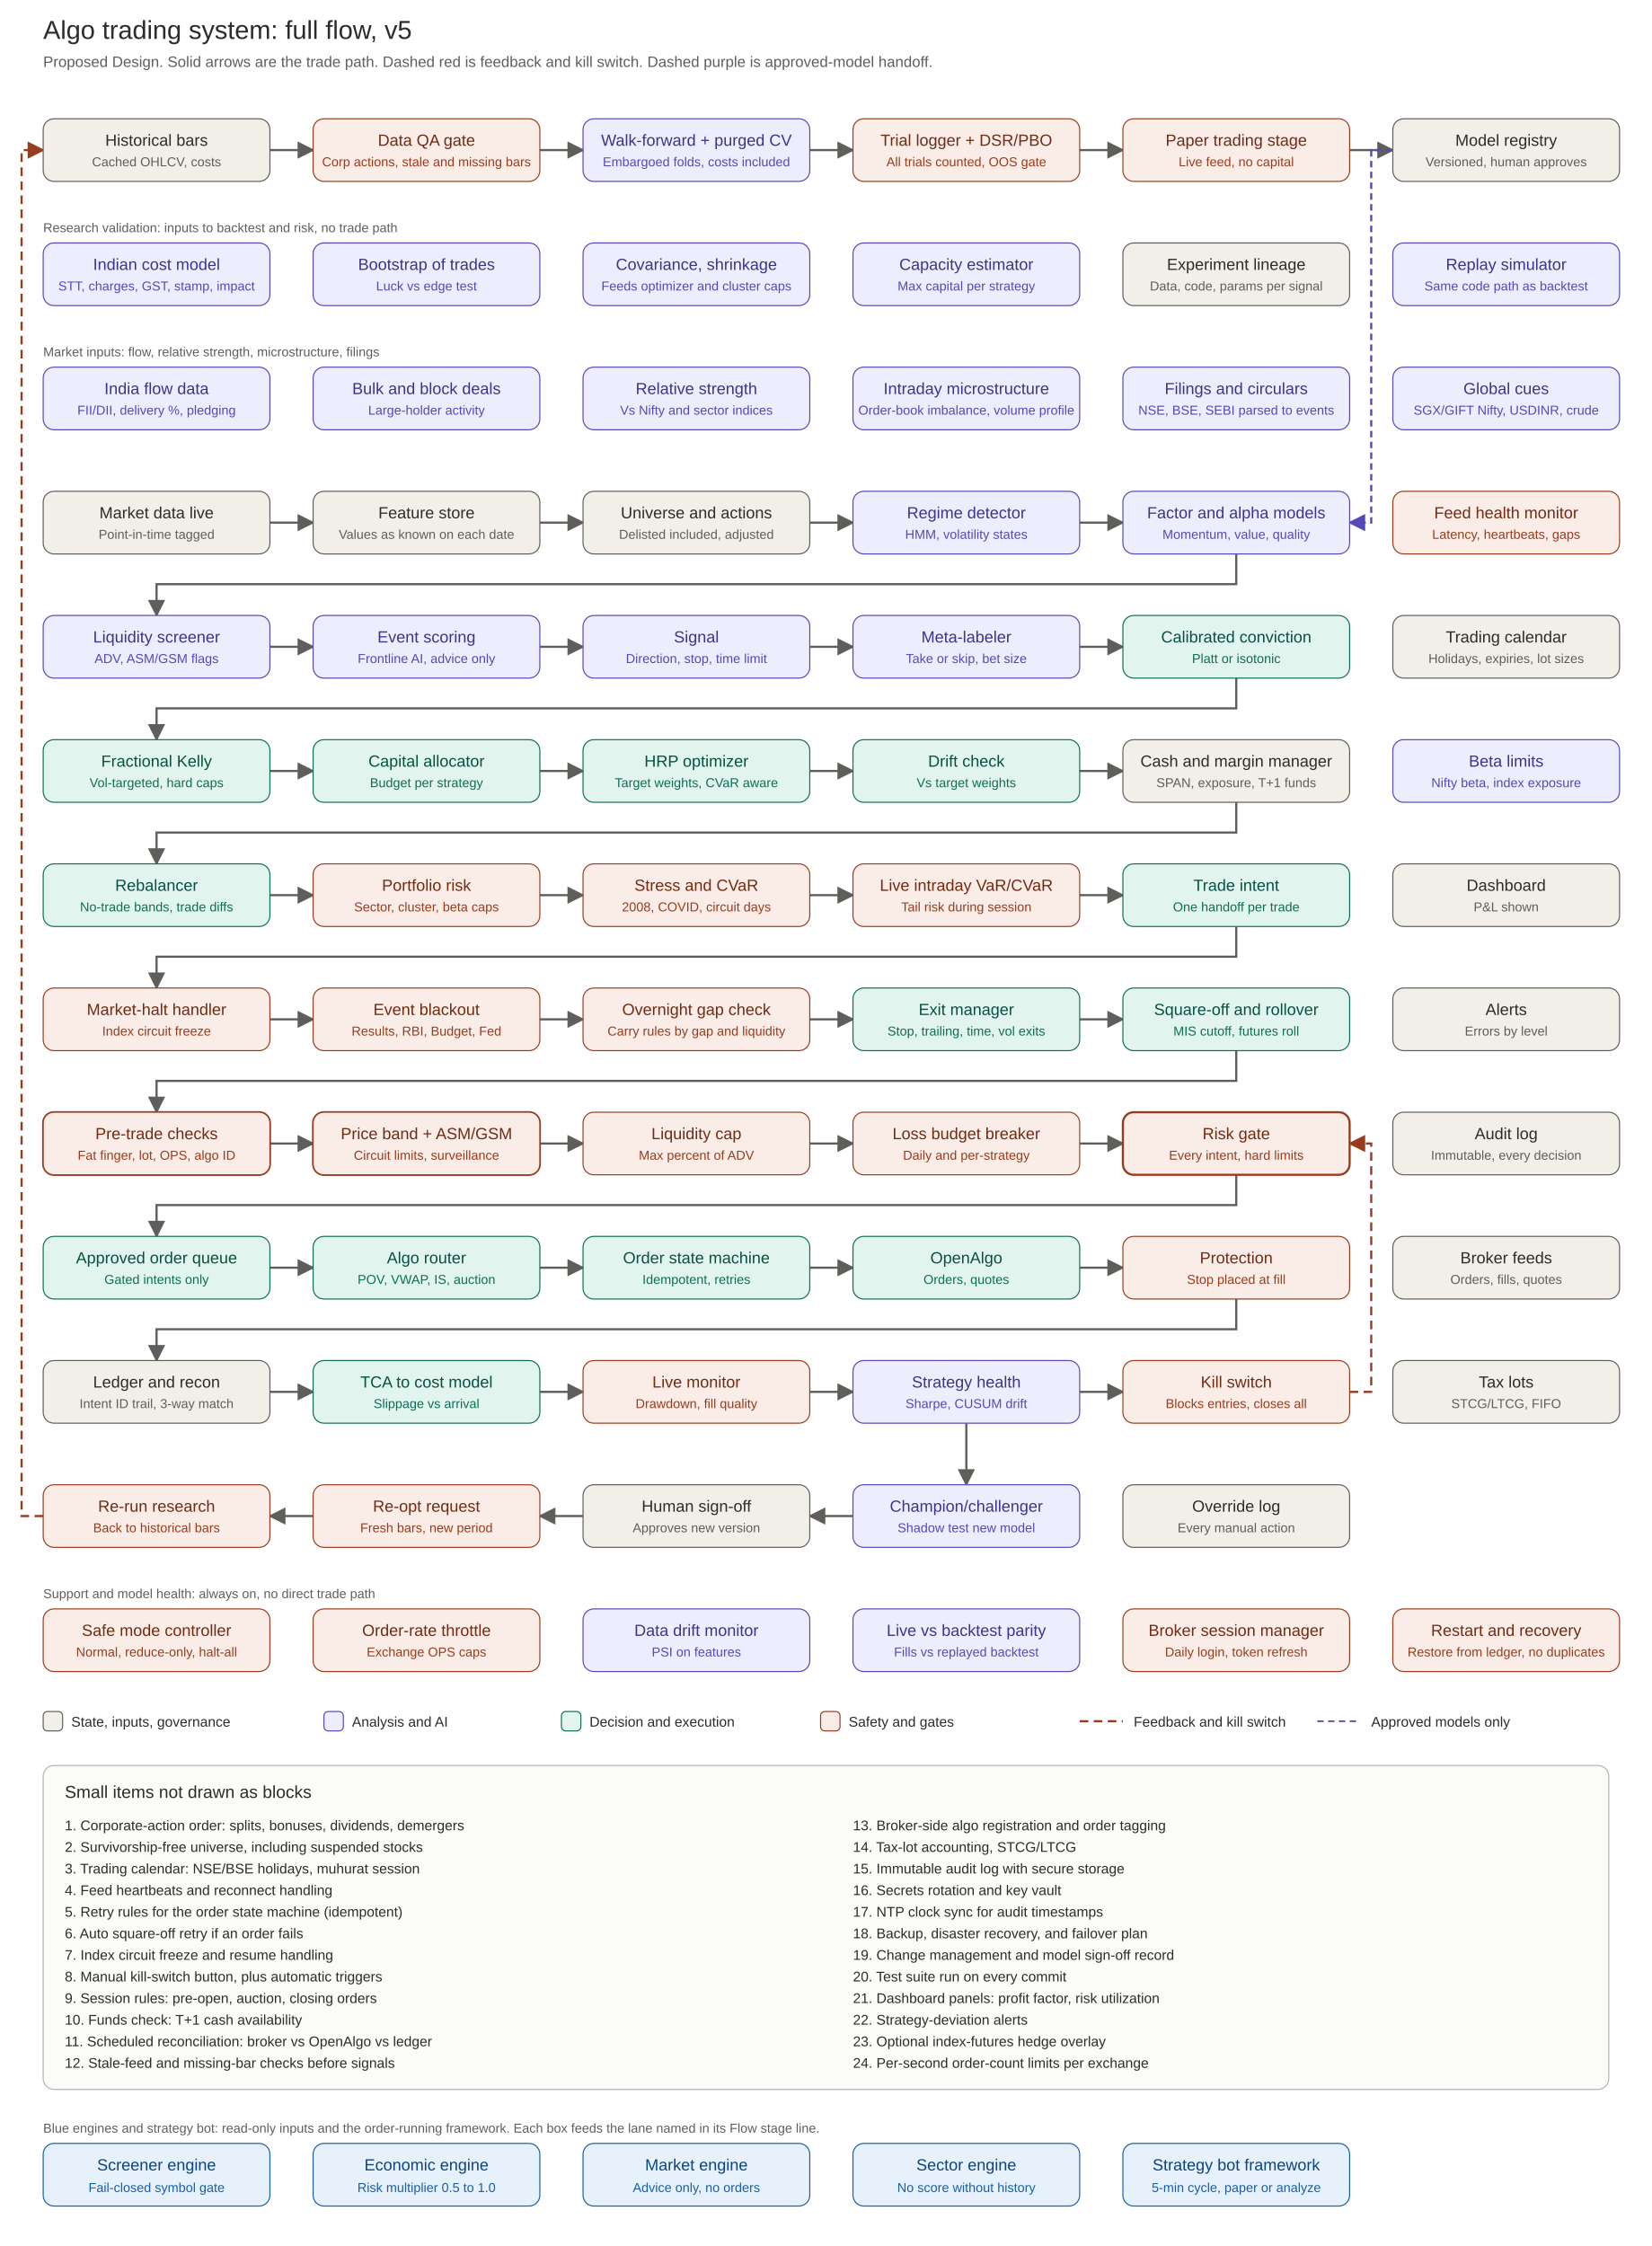
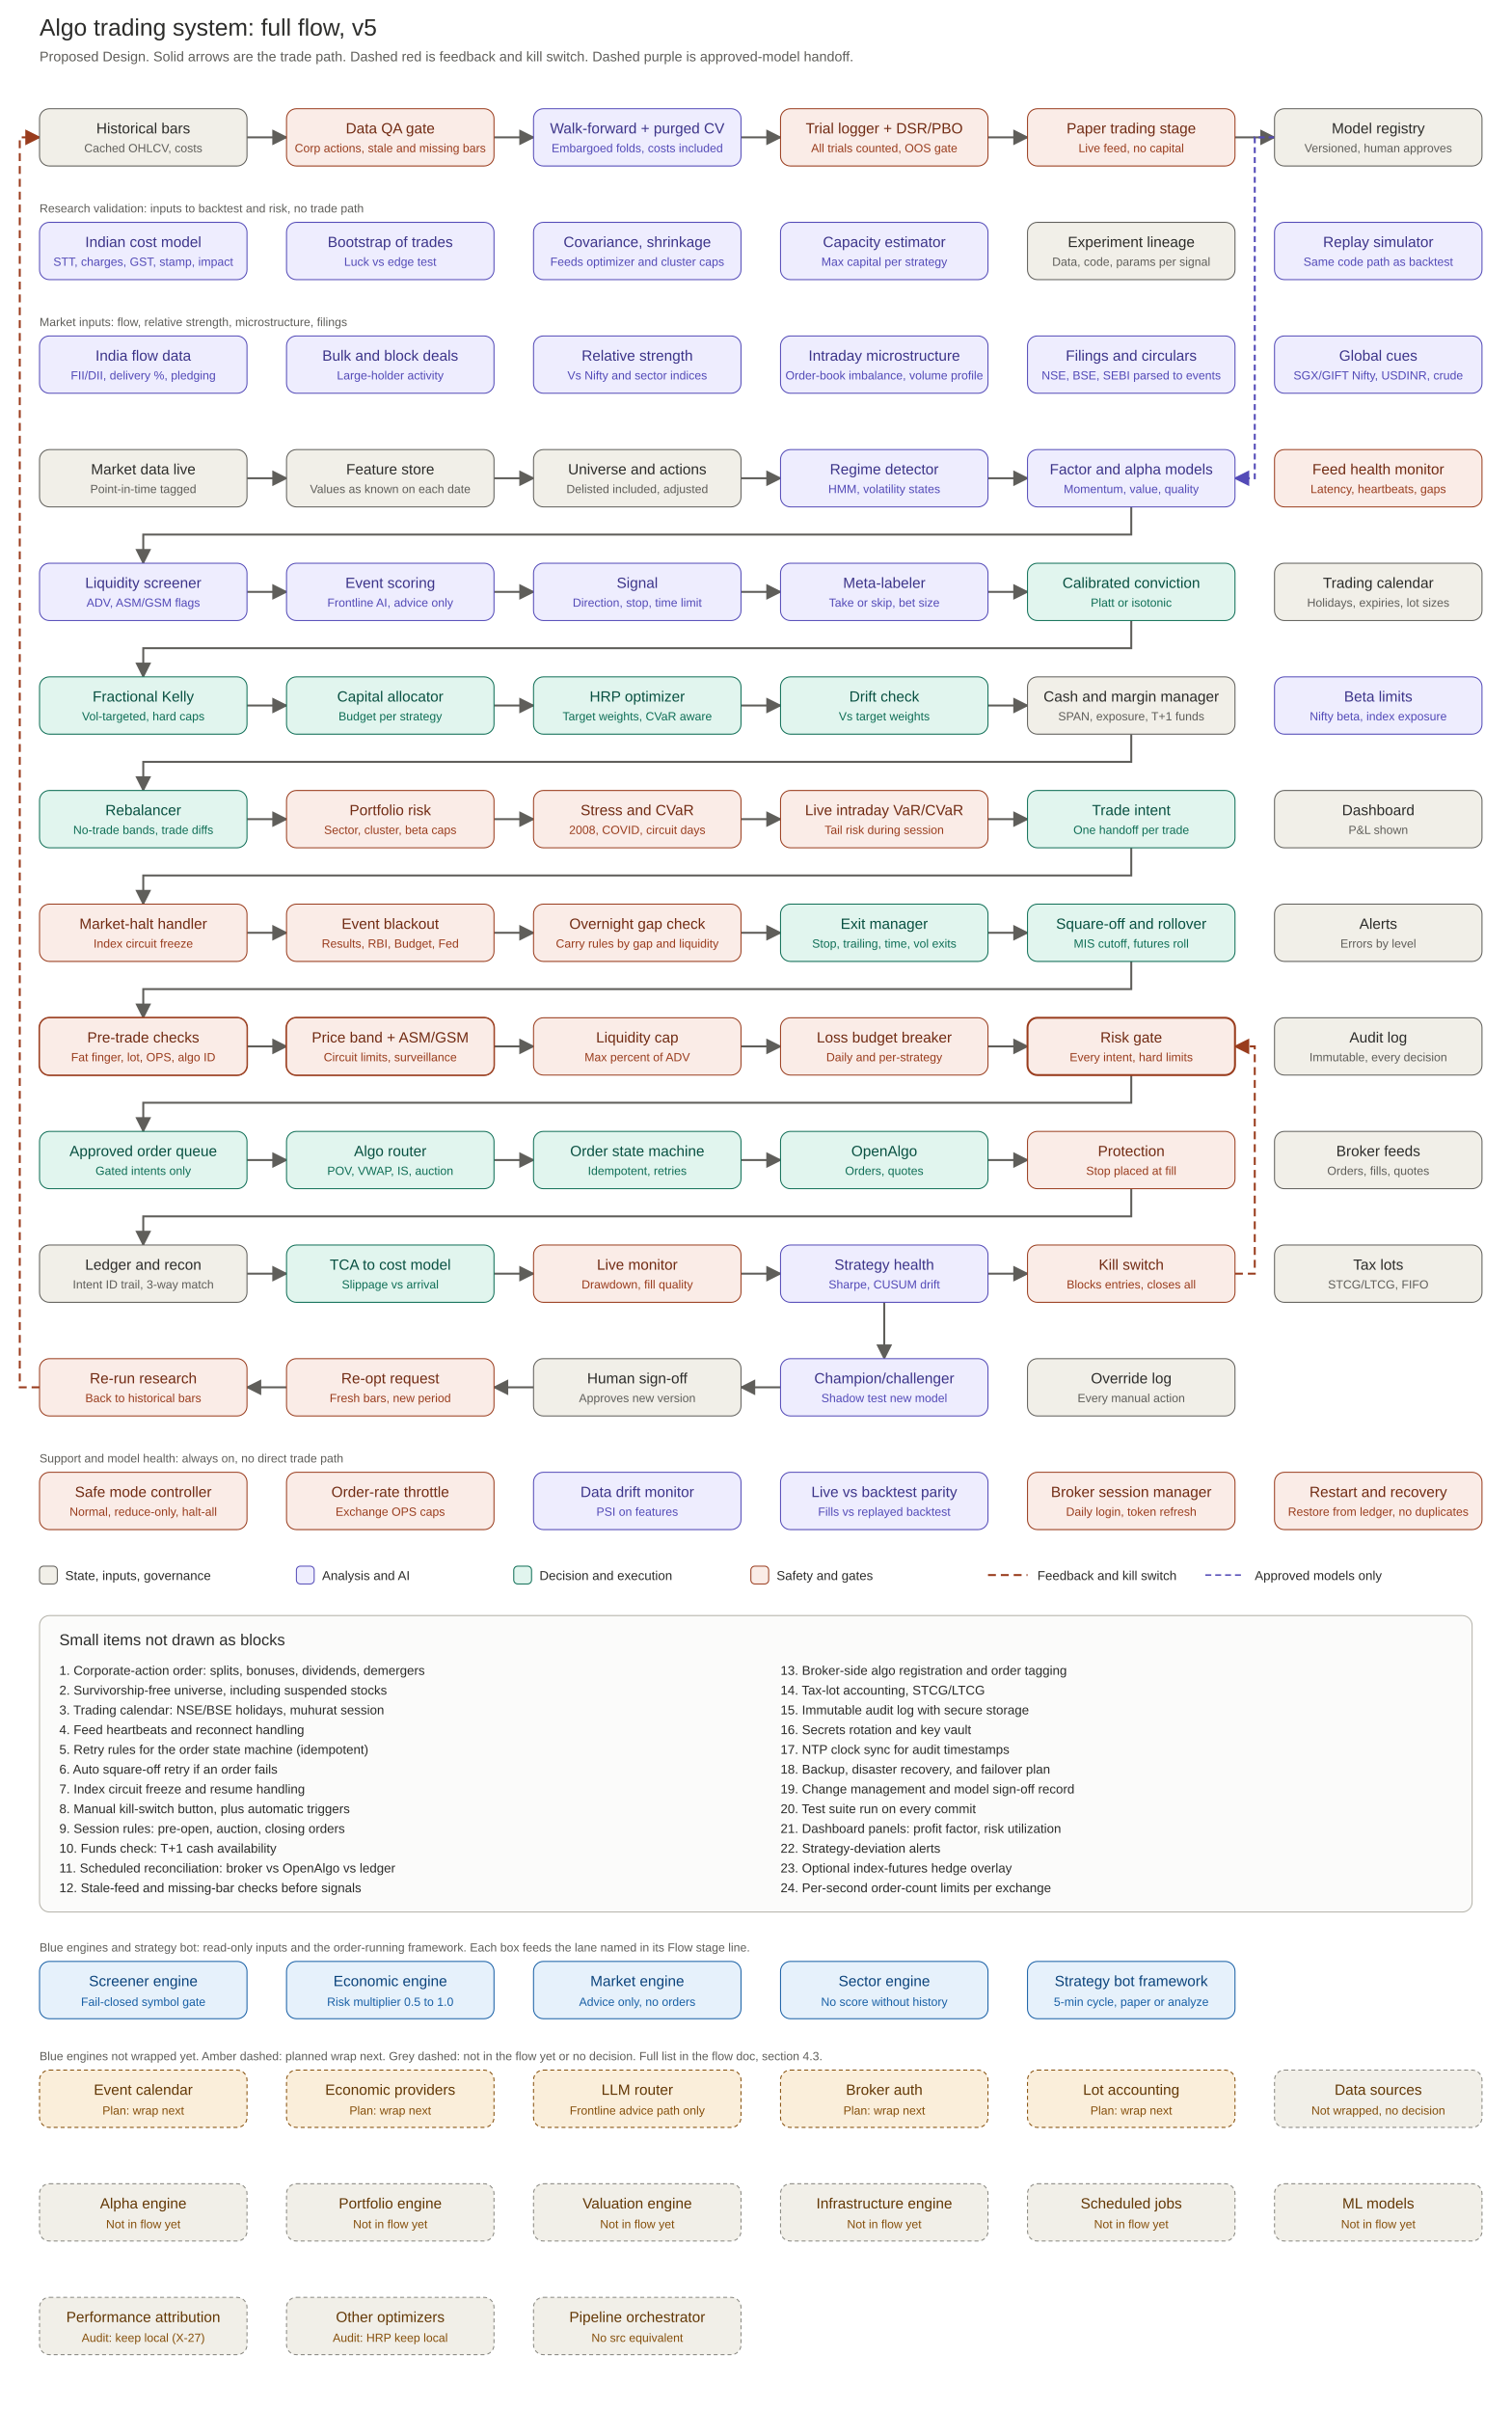
- <svg xmlns="http://www.w3.org/2000/svg" viewBox="0 0 1530 2080" font-family="Arial, Helvetica, sans-serif">
+ <svg xmlns="http://www.w3.org/2000/svg" viewBox="0 0 1530 2440" font-family="Arial, Helvetica, sans-serif">
  <defs>
    <marker id="arr" viewBox="0 0 10 10" refX="9" refY="5" markerWidth="8" markerHeight="8" orient="auto-start-reverse">
      <path d="M0,0 L10,5 L0,10 z" fill="#5f5e5a" />
    </marker>
    <marker id="arrRed" viewBox="0 0 10 10" refX="9" refY="5" markerWidth="8" markerHeight="8" orient="auto-start-reverse">
      <path d="M0,0 L10,5 L0,10 z" fill="#993c1d" />
    </marker>
    <marker id="arrPurple" viewBox="0 0 10 10" refX="9" refY="5" markerWidth="8" markerHeight="8" orient="auto-start-reverse">
      <path d="M0,0 L10,5 L0,10 z" fill="#534ab7" />
    </marker>
  </defs>
  <text x="40" y="36" font-size="24" fill="#2c2c2a">Algo trading system: full flow, v5</text>
  <text x="40" y="62" font-size="14" fill="#5f5e5a">Proposed Design. Solid arrows are the trade path. Dashed red is feedback and kill switch. Dashed purple is approved-model handoff.</text>
  <text x="40" y="215" font-size="12" fill="#5f5e5a">Research validation: inputs to backtest and risk, no trade path</text>
  <text x="40" y="330" font-size="12" fill="#5f5e5a">Market inputs: flow, relative strength, microstructure, filings</text>
  <text x="40" y="1480" font-size="12" fill="#5f5e5a">Support and model health: always on, no direct trade path</text>
  <path d="M250 139 H290" fill="none" stroke="#5f5e5a" stroke-width="2" marker-end="url(#arr)" />
  <path d="M500 139 H540" fill="none" stroke="#5f5e5a" stroke-width="2" marker-end="url(#arr)" />
  <path d="M750 139 H790" fill="none" stroke="#5f5e5a" stroke-width="2" marker-end="url(#arr)" />
  <path d="M1000 139 H1040" fill="none" stroke="#5f5e5a" stroke-width="2" marker-end="url(#arr)" />
  <path d="M250 484 H290" fill="none" stroke="#5f5e5a" stroke-width="2" marker-end="url(#arr)" />
  <path d="M500 484 H540" fill="none" stroke="#5f5e5a" stroke-width="2" marker-end="url(#arr)" />
  <path d="M750 484 H790" fill="none" stroke="#5f5e5a" stroke-width="2" marker-end="url(#arr)" />
  <path d="M1000 484 H1040" fill="none" stroke="#5f5e5a" stroke-width="2" marker-end="url(#arr)" />
  <path d="M250 599 H290" fill="none" stroke="#5f5e5a" stroke-width="2" marker-end="url(#arr)" />
  <path d="M500 599 H540" fill="none" stroke="#5f5e5a" stroke-width="2" marker-end="url(#arr)" />
  <path d="M750 599 H790" fill="none" stroke="#5f5e5a" stroke-width="2" marker-end="url(#arr)" />
  <path d="M1000 599 H1040" fill="none" stroke="#5f5e5a" stroke-width="2" marker-end="url(#arr)" />
  <path d="M250 714 H290" fill="none" stroke="#5f5e5a" stroke-width="2" marker-end="url(#arr)" />
  <path d="M500 714 H540" fill="none" stroke="#5f5e5a" stroke-width="2" marker-end="url(#arr)" />
  <path d="M750 714 H790" fill="none" stroke="#5f5e5a" stroke-width="2" marker-end="url(#arr)" />
  <path d="M1000 714 H1040" fill="none" stroke="#5f5e5a" stroke-width="2" marker-end="url(#arr)" />
  <path d="M250 829 H290" fill="none" stroke="#5f5e5a" stroke-width="2" marker-end="url(#arr)" />
  <path d="M500 829 H540" fill="none" stroke="#5f5e5a" stroke-width="2" marker-end="url(#arr)" />
  <path d="M750 829 H790" fill="none" stroke="#5f5e5a" stroke-width="2" marker-end="url(#arr)" />
  <path d="M1000 829 H1040" fill="none" stroke="#5f5e5a" stroke-width="2" marker-end="url(#arr)" />
  <path d="M250 944 H290" fill="none" stroke="#5f5e5a" stroke-width="2" marker-end="url(#arr)" />
  <path d="M500 944 H540" fill="none" stroke="#5f5e5a" stroke-width="2" marker-end="url(#arr)" />
  <path d="M750 944 H790" fill="none" stroke="#5f5e5a" stroke-width="2" marker-end="url(#arr)" />
  <path d="M1000 944 H1040" fill="none" stroke="#5f5e5a" stroke-width="2" marker-end="url(#arr)" />
  <path d="M250 1059 H290" fill="none" stroke="#5f5e5a" stroke-width="2" marker-end="url(#arr)" />
  <path d="M500 1059 H540" fill="none" stroke="#5f5e5a" stroke-width="2" marker-end="url(#arr)" />
  <path d="M750 1059 H790" fill="none" stroke="#5f5e5a" stroke-width="2" marker-end="url(#arr)" />
  <path d="M1000 1059 H1040" fill="none" stroke="#5f5e5a" stroke-width="2" marker-end="url(#arr)" />
  <path d="M250 1174 H290" fill="none" stroke="#5f5e5a" stroke-width="2" marker-end="url(#arr)" />
  <path d="M500 1174 H540" fill="none" stroke="#5f5e5a" stroke-width="2" marker-end="url(#arr)" />
  <path d="M750 1174 H790" fill="none" stroke="#5f5e5a" stroke-width="2" marker-end="url(#arr)" />
  <path d="M1000 1174 H1040" fill="none" stroke="#5f5e5a" stroke-width="2" marker-end="url(#arr)" />
  <path d="M250 1289 H290" fill="none" stroke="#5f5e5a" stroke-width="2" marker-end="url(#arr)" />
  <path d="M500 1289 H540" fill="none" stroke="#5f5e5a" stroke-width="2" marker-end="url(#arr)" />
  <path d="M750 1289 H790" fill="none" stroke="#5f5e5a" stroke-width="2" marker-end="url(#arr)" />
  <path d="M1000 1289 H1040" fill="none" stroke="#5f5e5a" stroke-width="2" marker-end="url(#arr)" />
  <path d="M290 1404 H250" fill="none" stroke="#5f5e5a" stroke-width="2" marker-end="url(#arr)" />
  <path d="M540 1404 H500" fill="none" stroke="#5f5e5a" stroke-width="2" marker-end="url(#arr)" />
  <path d="M790 1404 H750" fill="none" stroke="#5f5e5a" stroke-width="2" marker-end="url(#arr)" />
  <path d="M1145 513 V541 H145 V570" fill="none" stroke="#5f5e5a" stroke-width="2" marker-end="url(#arr)" />
  <path d="M1145 628 V656 H145 V685" fill="none" stroke="#5f5e5a" stroke-width="2" marker-end="url(#arr)" />
  <path d="M1145 743 V771 H145 V800" fill="none" stroke="#5f5e5a" stroke-width="2" marker-end="url(#arr)" />
  <path d="M1145 858 V886 H145 V915" fill="none" stroke="#5f5e5a" stroke-width="2" marker-end="url(#arr)" />
  <path d="M1145 973 V1001 H145 V1030" fill="none" stroke="#5f5e5a" stroke-width="2" marker-end="url(#arr)" />
  <path d="M1145 1088 V1116 H145 V1145" fill="none" stroke="#5f5e5a" stroke-width="2" marker-end="url(#arr)" />
  <path d="M1145 1203 V1231 H145 V1260" fill="none" stroke="#5f5e5a" stroke-width="2" marker-end="url(#arr)" />
  <path d="M1250 139 H1290" fill="none" stroke="#5f5e5a" stroke-width="2" marker-end="url(#arr)" />
  <path d="M1290 139 H1270 V484 H1250" fill="none" stroke="#534ab7" stroke-width="2" stroke-dasharray="6 4" marker-end="url(#arrPurple)" />
  <path d="M895 1318 V1375" fill="none" stroke="#5f5e5a" stroke-width="2" marker-end="url(#arr)" />
  <path d="M1250 1289 H1270 V1059 H1250" fill="none" stroke="#993c1d" stroke-width="2" stroke-dasharray="8 5" marker-end="url(#arrRed)" />
  <path d="M40 1404 H20 V139 H40" fill="none" stroke="#993c1d" stroke-width="2" stroke-dasharray="8 5" marker-end="url(#arrRed)" />
  <rect x="40" y="110" width="210" height="58" rx="10" fill="#f1efe8" stroke="#5f5e5a" stroke-width="1" />
  <text x="145" y="135" text-anchor="middle" font-size="15" fill="#2c2c2a">Historical bars</text>
  <text x="145" y="154" text-anchor="middle" font-size="12" fill="#5f5e5a">Cached OHLCV, costs</text>
  <rect x="290" y="110" width="210" height="58" rx="10" fill="#faece7" stroke="#993c1d" stroke-width="1" />
  <text x="395" y="135" text-anchor="middle" font-size="15" fill="#712b13">Data QA gate</text>
  <text x="395" y="154" text-anchor="middle" font-size="12" fill="#993c1d">Corp actions, stale and missing bars</text>
  <rect x="540" y="110" width="210" height="58" rx="10" fill="#eeedfe" stroke="#534ab7" stroke-width="1" />
  <text x="645" y="135" text-anchor="middle" font-size="15" fill="#3c3489">Walk-forward + purged CV</text>
  <text x="645" y="154" text-anchor="middle" font-size="12" fill="#534ab7">Embargoed folds, costs included</text>
  <rect x="790" y="110" width="210" height="58" rx="10" fill="#faece7" stroke="#993c1d" stroke-width="1" />
  <text x="895" y="135" text-anchor="middle" font-size="15" fill="#712b13">Trial logger + DSR/PBO</text>
  <text x="895" y="154" text-anchor="middle" font-size="12" fill="#993c1d">All trials counted, OOS gate</text>
  <rect x="1040" y="110" width="210" height="58" rx="10" fill="#faece7" stroke="#993c1d" stroke-width="1" />
  <text x="1145" y="135" text-anchor="middle" font-size="15" fill="#712b13">Paper trading stage</text>
  <text x="1145" y="154" text-anchor="middle" font-size="12" fill="#993c1d">Live feed, no capital</text>
  <rect x="40" y="225" width="210" height="58" rx="10" fill="#eeedfe" stroke="#534ab7" stroke-width="1" />
  <text x="145" y="250" text-anchor="middle" font-size="15" fill="#3c3489">Indian cost model</text>
  <text x="145" y="269" text-anchor="middle" font-size="12" fill="#534ab7">STT, charges, GST, stamp, impact</text>
  <rect x="290" y="225" width="210" height="58" rx="10" fill="#eeedfe" stroke="#534ab7" stroke-width="1" />
  <text x="395" y="250" text-anchor="middle" font-size="15" fill="#3c3489">Bootstrap of trades</text>
  <text x="395" y="269" text-anchor="middle" font-size="12" fill="#534ab7">Luck vs edge test</text>
  <rect x="540" y="225" width="210" height="58" rx="10" fill="#eeedfe" stroke="#534ab7" stroke-width="1" />
  <text x="645" y="250" text-anchor="middle" font-size="15" fill="#3c3489">Covariance, shrinkage</text>
  <text x="645" y="269" text-anchor="middle" font-size="12" fill="#534ab7">Feeds optimizer and cluster caps</text>
  <rect x="790" y="225" width="210" height="58" rx="10" fill="#eeedfe" stroke="#534ab7" stroke-width="1" />
  <text x="895" y="250" text-anchor="middle" font-size="15" fill="#3c3489">Capacity estimator</text>
  <text x="895" y="269" text-anchor="middle" font-size="12" fill="#534ab7">Max capital per strategy</text>
  <rect x="1040" y="225" width="210" height="58" rx="10" fill="#f1efe8" stroke="#5f5e5a" stroke-width="1" />
  <text x="1145" y="250" text-anchor="middle" font-size="15" fill="#2c2c2a">Experiment lineage</text>
  <text x="1145" y="269" text-anchor="middle" font-size="12" fill="#5f5e5a">Data, code, params per signal</text>
  <rect x="40" y="340" width="210" height="58" rx="10" fill="#eeedfe" stroke="#534ab7" stroke-width="1" />
  <text x="145" y="365" text-anchor="middle" font-size="15" fill="#3c3489">India flow data</text>
  <text x="145" y="384" text-anchor="middle" font-size="12" fill="#534ab7">FII/DII, delivery %, pledging</text>
  <rect x="290" y="340" width="210" height="58" rx="10" fill="#eeedfe" stroke="#534ab7" stroke-width="1" />
  <text x="395" y="365" text-anchor="middle" font-size="15" fill="#3c3489">Bulk and block deals</text>
  <text x="395" y="384" text-anchor="middle" font-size="12" fill="#534ab7">Large-holder activity</text>
  <rect x="540" y="340" width="210" height="58" rx="10" fill="#eeedfe" stroke="#534ab7" stroke-width="1" />
  <text x="645" y="365" text-anchor="middle" font-size="15" fill="#3c3489">Relative strength</text>
  <text x="645" y="384" text-anchor="middle" font-size="12" fill="#534ab7">Vs Nifty and sector indices</text>
  <rect x="790" y="340" width="210" height="58" rx="10" fill="#eeedfe" stroke="#534ab7" stroke-width="1" />
  <text x="895" y="365" text-anchor="middle" font-size="15" fill="#3c3489">Intraday microstructure</text>
  <text x="895" y="384" text-anchor="middle" font-size="12" fill="#534ab7">Order-book imbalance, volume profile</text>
  <rect x="1040" y="340" width="210" height="58" rx="10" fill="#eeedfe" stroke="#534ab7" stroke-width="1" />
  <text x="1145" y="365" text-anchor="middle" font-size="15" fill="#3c3489">Filings and circulars</text>
  <text x="1145" y="384" text-anchor="middle" font-size="12" fill="#534ab7">NSE, BSE, SEBI parsed to events</text>
  <rect x="40" y="455" width="210" height="58" rx="10" fill="#f1efe8" stroke="#5f5e5a" stroke-width="1" />
  <text x="145" y="480" text-anchor="middle" font-size="15" fill="#2c2c2a">Market data live</text>
  <text x="145" y="499" text-anchor="middle" font-size="12" fill="#5f5e5a">Point-in-time tagged</text>
  <rect x="290" y="455" width="210" height="58" rx="10" fill="#f1efe8" stroke="#5f5e5a" stroke-width="1" />
  <text x="395" y="480" text-anchor="middle" font-size="15" fill="#2c2c2a">Feature store</text>
  <text x="395" y="499" text-anchor="middle" font-size="12" fill="#5f5e5a">Values as known on each date</text>
  <rect x="540" y="455" width="210" height="58" rx="10" fill="#f1efe8" stroke="#5f5e5a" stroke-width="1" />
  <text x="645" y="480" text-anchor="middle" font-size="15" fill="#2c2c2a">Universe and actions</text>
  <text x="645" y="499" text-anchor="middle" font-size="12" fill="#5f5e5a">Delisted included, adjusted</text>
  <rect x="790" y="455" width="210" height="58" rx="10" fill="#eeedfe" stroke="#534ab7" stroke-width="1" />
  <text x="895" y="480" text-anchor="middle" font-size="15" fill="#3c3489">Regime detector</text>
  <text x="895" y="499" text-anchor="middle" font-size="12" fill="#534ab7">HMM, volatility states</text>
  <rect x="1040" y="455" width="210" height="58" rx="10" fill="#eeedfe" stroke="#534ab7" stroke-width="1" />
  <text x="1145" y="480" text-anchor="middle" font-size="15" fill="#3c3489">Factor and alpha models</text>
  <text x="1145" y="499" text-anchor="middle" font-size="12" fill="#534ab7">Momentum, value, quality</text>
  <rect x="40" y="570" width="210" height="58" rx="10" fill="#eeedfe" stroke="#534ab7" stroke-width="1" />
  <text x="145" y="595" text-anchor="middle" font-size="15" fill="#3c3489">Liquidity screener</text>
  <text x="145" y="614" text-anchor="middle" font-size="12" fill="#534ab7">ADV, ASM/GSM flags</text>
  <rect x="290" y="570" width="210" height="58" rx="10" fill="#eeedfe" stroke="#534ab7" stroke-width="1" />
  <text x="395" y="595" text-anchor="middle" font-size="15" fill="#3c3489">Event scoring</text>
  <text x="395" y="614" text-anchor="middle" font-size="12" fill="#534ab7">Frontline AI, advice only</text>
  <rect x="540" y="570" width="210" height="58" rx="10" fill="#eeedfe" stroke="#534ab7" stroke-width="1" />
  <text x="645" y="595" text-anchor="middle" font-size="15" fill="#3c3489">Signal</text>
  <text x="645" y="614" text-anchor="middle" font-size="12" fill="#534ab7">Direction, stop, time limit</text>
  <rect x="790" y="570" width="210" height="58" rx="10" fill="#eeedfe" stroke="#534ab7" stroke-width="1" />
  <text x="895" y="595" text-anchor="middle" font-size="15" fill="#3c3489">Meta-labeler</text>
  <text x="895" y="614" text-anchor="middle" font-size="12" fill="#534ab7">Take or skip, bet size</text>
  <rect x="1040" y="570" width="210" height="58" rx="10" fill="#e1f5ee" stroke="#0f6e56" stroke-width="1" />
  <text x="1145" y="595" text-anchor="middle" font-size="15" fill="#085041">Calibrated conviction</text>
  <text x="1145" y="614" text-anchor="middle" font-size="12" fill="#0f6e56">Platt or isotonic</text>
  <rect x="40" y="685" width="210" height="58" rx="10" fill="#e1f5ee" stroke="#0f6e56" stroke-width="1" />
  <text x="145" y="710" text-anchor="middle" font-size="15" fill="#085041">Fractional Kelly</text>
  <text x="145" y="729" text-anchor="middle" font-size="12" fill="#0f6e56">Vol-targeted, hard caps</text>
  <rect x="290" y="685" width="210" height="58" rx="10" fill="#e1f5ee" stroke="#0f6e56" stroke-width="1" />
  <text x="395" y="710" text-anchor="middle" font-size="15" fill="#085041">Capital allocator</text>
  <text x="395" y="729" text-anchor="middle" font-size="12" fill="#0f6e56">Budget per strategy</text>
  <rect x="540" y="685" width="210" height="58" rx="10" fill="#e1f5ee" stroke="#0f6e56" stroke-width="1" />
  <text x="645" y="710" text-anchor="middle" font-size="15" fill="#085041">HRP optimizer</text>
  <text x="645" y="729" text-anchor="middle" font-size="12" fill="#0f6e56">Target weights, CVaR aware</text>
  <rect x="790" y="685" width="210" height="58" rx="10" fill="#e1f5ee" stroke="#0f6e56" stroke-width="1" />
  <text x="895" y="710" text-anchor="middle" font-size="15" fill="#085041">Drift check</text>
  <text x="895" y="729" text-anchor="middle" font-size="12" fill="#0f6e56">Vs target weights</text>
  <rect x="1040" y="685" width="210" height="58" rx="10" fill="#f1efe8" stroke="#5f5e5a" stroke-width="1" />
  <text x="1145" y="710" text-anchor="middle" font-size="15" fill="#2c2c2a">Cash and margin manager</text>
  <text x="1145" y="729" text-anchor="middle" font-size="12" fill="#5f5e5a">SPAN, exposure, T+1 funds</text>
  <rect x="40" y="800" width="210" height="58" rx="10" fill="#e1f5ee" stroke="#0f6e56" stroke-width="1" />
  <text x="145" y="825" text-anchor="middle" font-size="15" fill="#085041">Rebalancer</text>
  <text x="145" y="844" text-anchor="middle" font-size="12" fill="#0f6e56">No-trade bands, trade diffs</text>
  <rect x="290" y="800" width="210" height="58" rx="10" fill="#faece7" stroke="#993c1d" stroke-width="1" />
  <text x="395" y="825" text-anchor="middle" font-size="15" fill="#712b13">Portfolio risk</text>
  <text x="395" y="844" text-anchor="middle" font-size="12" fill="#993c1d">Sector, cluster, beta caps</text>
  <rect x="540" y="800" width="210" height="58" rx="10" fill="#faece7" stroke="#993c1d" stroke-width="1" />
  <text x="645" y="825" text-anchor="middle" font-size="15" fill="#712b13">Stress and CVaR</text>
  <text x="645" y="844" text-anchor="middle" font-size="12" fill="#993c1d">2008, COVID, circuit days</text>
  <rect x="790" y="800" width="210" height="58" rx="10" fill="#faece7" stroke="#993c1d" stroke-width="1" />
  <text x="895" y="825" text-anchor="middle" font-size="15" fill="#712b13">Live intraday VaR/CVaR</text>
  <text x="895" y="844" text-anchor="middle" font-size="12" fill="#993c1d">Tail risk during session</text>
  <rect x="1040" y="800" width="210" height="58" rx="10" fill="#e1f5ee" stroke="#0f6e56" stroke-width="1" />
  <text x="1145" y="825" text-anchor="middle" font-size="15" fill="#085041">Trade intent</text>
  <text x="1145" y="844" text-anchor="middle" font-size="12" fill="#0f6e56">One handoff per trade</text>
  <rect x="40" y="915" width="210" height="58" rx="10" fill="#faece7" stroke="#993c1d" stroke-width="1" />
  <text x="145" y="940" text-anchor="middle" font-size="15" fill="#712b13">Market-halt handler</text>
  <text x="145" y="959" text-anchor="middle" font-size="12" fill="#993c1d">Index circuit freeze</text>
  <rect x="290" y="915" width="210" height="58" rx="10" fill="#faece7" stroke="#993c1d" stroke-width="1" />
  <text x="395" y="940" text-anchor="middle" font-size="15" fill="#712b13">Event blackout</text>
  <text x="395" y="959" text-anchor="middle" font-size="12" fill="#993c1d">Results, RBI, Budget, Fed</text>
  <rect x="540" y="915" width="210" height="58" rx="10" fill="#faece7" stroke="#993c1d" stroke-width="1" />
  <text x="645" y="940" text-anchor="middle" font-size="15" fill="#712b13">Overnight gap check</text>
  <text x="645" y="959" text-anchor="middle" font-size="12" fill="#993c1d">Carry rules by gap and liquidity</text>
  <rect x="790" y="915" width="210" height="58" rx="10" fill="#e1f5ee" stroke="#0f6e56" stroke-width="1" />
  <text x="895" y="940" text-anchor="middle" font-size="15" fill="#085041">Exit manager</text>
  <text x="895" y="959" text-anchor="middle" font-size="12" fill="#0f6e56">Stop, trailing, time, vol exits</text>
  <rect x="1040" y="915" width="210" height="58" rx="10" fill="#e1f5ee" stroke="#0f6e56" stroke-width="1" />
  <text x="1145" y="940" text-anchor="middle" font-size="15" fill="#085041">Square-off and rollover</text>
  <text x="1145" y="959" text-anchor="middle" font-size="12" fill="#0f6e56">MIS cutoff, futures roll</text>
  <rect x="40" y="1030" width="210" height="58" rx="10" fill="#faece7" stroke="#993c1d" stroke-width="2" />
  <text x="145" y="1055" text-anchor="middle" font-size="15" fill="#712b13">Pre-gate safety</text>
  <text x="145" y="1074" text-anchor="middle" font-size="12" fill="#993c1d">Calendar, handoff, stress/VaR</text>
  <rect x="290" y="1030" width="210" height="58" rx="10" fill="#faece7" stroke="#993c1d" stroke-width="2" />
  <text x="395" y="1055" text-anchor="middle" font-size="15" fill="#712b13">Compliance gate</text>
  <text x="395" y="1074" text-anchor="middle" font-size="12" fill="#993c1d">Audit store, NTP clock</text>
  <rect x="40" y="1030" width="210" height="58" rx="10" fill="#faece7" stroke="#993c1d" stroke-width="1" />
  <text x="145" y="1055" text-anchor="middle" font-size="15" fill="#712b13">Pre-trade checks</text>
  <text x="145" y="1074" text-anchor="middle" font-size="12" fill="#993c1d">Fat finger, lot, OPS, algo ID</text>
  <rect x="290" y="1030" width="210" height="58" rx="10" fill="#faece7" stroke="#993c1d" stroke-width="1" />
  <text x="395" y="1055" text-anchor="middle" font-size="15" fill="#712b13">Price band + ASM/GSM</text>
  <text x="395" y="1074" text-anchor="middle" font-size="12" fill="#993c1d">Circuit limits, surveillance</text>
  <rect x="540" y="1030" width="210" height="58" rx="10" fill="#faece7" stroke="#993c1d" stroke-width="1" />
  <text x="645" y="1055" text-anchor="middle" font-size="15" fill="#712b13">Liquidity cap</text>
  <text x="645" y="1074" text-anchor="middle" font-size="12" fill="#993c1d">Max percent of ADV</text>
  <rect x="790" y="1030" width="210" height="58" rx="10" fill="#faece7" stroke="#993c1d" stroke-width="1" />
  <text x="895" y="1055" text-anchor="middle" font-size="15" fill="#712b13">Loss budget breaker</text>
  <text x="895" y="1074" text-anchor="middle" font-size="12" fill="#993c1d">Daily and per-strategy</text>
  <rect x="1040" y="1030" width="210" height="58" rx="10" fill="#faece7" stroke="#993c1d" stroke-width="2" />
  <text x="1145" y="1055" text-anchor="middle" font-size="15" fill="#712b13">Risk gate</text>
  <text x="1145" y="1074" text-anchor="middle" font-size="12" fill="#993c1d">Every intent, hard limits</text>
  <rect x="40" y="1145" width="210" height="58" rx="10" fill="#e1f5ee" stroke="#0f6e56" stroke-width="1" />
  <text x="145" y="1170" text-anchor="middle" font-size="15" fill="#085041">Approved order queue</text>
  <text x="145" y="1189" text-anchor="middle" font-size="12" fill="#0f6e56">Gated intents only</text>
  <rect x="290" y="1145" width="210" height="58" rx="10" fill="#e1f5ee" stroke="#0f6e56" stroke-width="1" />
  <text x="395" y="1170" text-anchor="middle" font-size="15" fill="#085041">Algo router</text>
  <text x="395" y="1189" text-anchor="middle" font-size="12" fill="#0f6e56">POV, VWAP, IS, auction</text>
  <rect x="540" y="1145" width="210" height="58" rx="10" fill="#e1f5ee" stroke="#0f6e56" stroke-width="1" />
  <text x="645" y="1170" text-anchor="middle" font-size="15" fill="#085041">Order state machine</text>
  <text x="645" y="1189" text-anchor="middle" font-size="12" fill="#0f6e56">Idempotent, retries</text>
  <rect x="790" y="1145" width="210" height="58" rx="10" fill="#e1f5ee" stroke="#0f6e56" stroke-width="1" />
  <text x="895" y="1170" text-anchor="middle" font-size="15" fill="#085041">OpenAlgo</text>
  <text x="895" y="1189" text-anchor="middle" font-size="12" fill="#0f6e56">Orders, quotes</text>
  <rect x="1040" y="1145" width="210" height="58" rx="10" fill="#faece7" stroke="#993c1d" stroke-width="1" />
  <text x="1145" y="1170" text-anchor="middle" font-size="15" fill="#712b13">Protection</text>
  <text x="1145" y="1189" text-anchor="middle" font-size="12" fill="#993c1d">Stop placed at fill</text>
  <rect x="40" y="1260" width="210" height="58" rx="10" fill="#f1efe8" stroke="#5f5e5a" stroke-width="1" />
  <text x="145" y="1285" text-anchor="middle" font-size="15" fill="#2c2c2a">Ledger and recon</text>
  <text x="145" y="1304" text-anchor="middle" font-size="12" fill="#5f5e5a">Intent ID trail, 3-way match</text>
  <rect x="290" y="1260" width="210" height="58" rx="10" fill="#e1f5ee" stroke="#0f6e56" stroke-width="1" />
  <text x="395" y="1285" text-anchor="middle" font-size="15" fill="#085041">TCA to cost model</text>
  <text x="395" y="1304" text-anchor="middle" font-size="12" fill="#0f6e56">Slippage vs arrival</text>
  <rect x="540" y="1260" width="210" height="58" rx="10" fill="#faece7" stroke="#993c1d" stroke-width="1" />
  <text x="645" y="1285" text-anchor="middle" font-size="15" fill="#712b13">Live monitor</text>
  <text x="645" y="1304" text-anchor="middle" font-size="12" fill="#993c1d">Drawdown, fill quality</text>
  <rect x="790" y="1260" width="210" height="58" rx="10" fill="#eeedfe" stroke="#534ab7" stroke-width="1" />
  <text x="895" y="1285" text-anchor="middle" font-size="15" fill="#3c3489">Strategy health</text>
  <text x="895" y="1304" text-anchor="middle" font-size="12" fill="#534ab7">Sharpe, CUSUM drift</text>
  <rect x="1040" y="1260" width="210" height="58" rx="10" fill="#faece7" stroke="#993c1d" stroke-width="1" />
  <text x="1145" y="1285" text-anchor="middle" font-size="15" fill="#712b13">Kill switch</text>
  <text x="1145" y="1304" text-anchor="middle" font-size="12" fill="#993c1d">Blocks entries, closes all</text>
  <rect x="40" y="1375" width="210" height="58" rx="10" fill="#faece7" stroke="#993c1d" stroke-width="1" />
  <text x="145" y="1400" text-anchor="middle" font-size="15" fill="#712b13">Re-run research</text>
  <text x="145" y="1419" text-anchor="middle" font-size="12" fill="#993c1d">Back to historical bars</text>
  <rect x="290" y="1375" width="210" height="58" rx="10" fill="#faece7" stroke="#993c1d" stroke-width="1" />
  <text x="395" y="1400" text-anchor="middle" font-size="15" fill="#712b13">Re-opt request</text>
  <text x="395" y="1419" text-anchor="middle" font-size="12" fill="#993c1d">Fresh bars, new period</text>
  <rect x="540" y="1375" width="210" height="58" rx="10" fill="#f1efe8" stroke="#5f5e5a" stroke-width="1" />
  <text x="645" y="1400" text-anchor="middle" font-size="15" fill="#2c2c2a">Human sign-off</text>
  <text x="645" y="1419" text-anchor="middle" font-size="12" fill="#5f5e5a">Approves new version</text>
  <rect x="790" y="1375" width="210" height="58" rx="10" fill="#eeedfe" stroke="#534ab7" stroke-width="1" />
  <text x="895" y="1400" text-anchor="middle" font-size="15" fill="#3c3489">Champion/challenger</text>
  <text x="895" y="1419" text-anchor="middle" font-size="12" fill="#534ab7">Shadow test new model</text>
  <rect x="1040" y="1375" width="210" height="58" rx="10" fill="#f1efe8" stroke="#5f5e5a" stroke-width="1" />
  <text x="1145" y="1400" text-anchor="middle" font-size="15" fill="#2c2c2a">Override log</text>
  <text x="1145" y="1419" text-anchor="middle" font-size="12" fill="#5f5e5a">Every manual action</text>
  <rect x="40" y="1490" width="210" height="58" rx="10" fill="#faece7" stroke="#993c1d" stroke-width="1" />
  <text x="145" y="1515" text-anchor="middle" font-size="15" fill="#712b13">Safe mode controller</text>
  <text x="145" y="1534" text-anchor="middle" font-size="12" fill="#993c1d">Normal, reduce-only, halt-all</text>
  <rect x="290" y="1490" width="210" height="58" rx="10" fill="#faece7" stroke="#993c1d" stroke-width="1" />
  <text x="395" y="1515" text-anchor="middle" font-size="15" fill="#712b13">Order-rate throttle</text>
  <text x="395" y="1534" text-anchor="middle" font-size="12" fill="#993c1d">Exchange OPS caps</text>
  <rect x="540" y="1490" width="210" height="58" rx="10" fill="#eeedfe" stroke="#534ab7" stroke-width="1" />
  <text x="645" y="1515" text-anchor="middle" font-size="15" fill="#3c3489">Data drift monitor</text>
  <text x="645" y="1534" text-anchor="middle" font-size="12" fill="#534ab7">PSI on features</text>
  <rect x="790" y="1490" width="210" height="58" rx="10" fill="#eeedfe" stroke="#534ab7" stroke-width="1" />
  <text x="895" y="1515" text-anchor="middle" font-size="15" fill="#3c3489">Live vs backtest parity</text>
  <text x="895" y="1534" text-anchor="middle" font-size="12" fill="#534ab7">Fills vs replayed backtest</text>
  <rect x="1040" y="1490" width="210" height="58" rx="10" fill="#faece7" stroke="#993c1d" stroke-width="1" />
  <text x="1145" y="1515" text-anchor="middle" font-size="15" fill="#712b13">Broker session manager</text>
  <text x="1145" y="1534" text-anchor="middle" font-size="12" fill="#993c1d">Daily login, token refresh</text>
  <rect x="1290" y="110" width="210" height="58" rx="10" fill="#f1efe8" stroke="#5f5e5a" stroke-width="1" />
  <text x="1395" y="135" text-anchor="middle" font-size="15" fill="#2c2c2a">Model registry</text>
  <text x="1395" y="154" text-anchor="middle" font-size="12" fill="#5f5e5a">Versioned, human approves</text>
  <rect x="1290" y="225" width="210" height="58" rx="10" fill="#eeedfe" stroke="#534ab7" stroke-width="1" />
  <text x="1395" y="250" text-anchor="middle" font-size="15" fill="#3c3489">Replay simulator</text>
  <text x="1395" y="269" text-anchor="middle" font-size="12" fill="#534ab7">Same code path as backtest</text>
  <rect x="1290" y="340" width="210" height="58" rx="10" fill="#eeedfe" stroke="#534ab7" stroke-width="1" />
  <text x="1395" y="365" text-anchor="middle" font-size="15" fill="#3c3489">Global cues</text>
  <text x="1395" y="384" text-anchor="middle" font-size="12" fill="#534ab7">SGX/GIFT Nifty, USDINR, crude</text>
  <rect x="1290" y="455" width="210" height="58" rx="10" fill="#faece7" stroke="#993c1d" stroke-width="1" />
  <text x="1395" y="480" text-anchor="middle" font-size="15" fill="#712b13">Feed health monitor</text>
  <text x="1395" y="499" text-anchor="middle" font-size="12" fill="#993c1d">Latency, heartbeats, gaps</text>
  <rect x="1290" y="570" width="210" height="58" rx="10" fill="#f1efe8" stroke="#5f5e5a" stroke-width="1" />
  <text x="1395" y="595" text-anchor="middle" font-size="15" fill="#2c2c2a">Trading calendar</text>
  <text x="1395" y="614" text-anchor="middle" font-size="12" fill="#5f5e5a">Holidays, expiries, lot sizes</text>
  <rect x="1290" y="685" width="210" height="58" rx="10" fill="#eeedfe" stroke="#534ab7" stroke-width="1" />
  <text x="1395" y="710" text-anchor="middle" font-size="15" fill="#3c3489">Beta limits</text>
  <text x="1395" y="729" text-anchor="middle" font-size="12" fill="#534ab7">Nifty beta, index exposure</text>
  <rect x="1290" y="800" width="210" height="58" rx="10" fill="#f1efe8" stroke="#5f5e5a" stroke-width="1" />
  <text x="1395" y="825" text-anchor="middle" font-size="15" fill="#2c2c2a">Dashboard</text>
  <text x="1395" y="844" text-anchor="middle" font-size="12" fill="#5f5e5a">P&amp;L shown</text>
  <rect x="1290" y="915" width="210" height="58" rx="10" fill="#f1efe8" stroke="#5f5e5a" stroke-width="1" />
  <text x="1395" y="940" text-anchor="middle" font-size="15" fill="#2c2c2a">Alerts</text>
  <text x="1395" y="959" text-anchor="middle" font-size="12" fill="#5f5e5a">Errors by level</text>
  <rect x="1290" y="1030" width="210" height="58" rx="10" fill="#f1efe8" stroke="#5f5e5a" stroke-width="1" />
  <text x="1395" y="1055" text-anchor="middle" font-size="15" fill="#2c2c2a">Audit log</text>
  <text x="1395" y="1074" text-anchor="middle" font-size="12" fill="#5f5e5a">Immutable, every decision</text>
  <rect x="1290" y="1145" width="210" height="58" rx="10" fill="#f1efe8" stroke="#5f5e5a" stroke-width="1" />
  <text x="1395" y="1170" text-anchor="middle" font-size="15" fill="#2c2c2a">Broker feeds</text>
  <text x="1395" y="1189" text-anchor="middle" font-size="12" fill="#5f5e5a">Orders, fills, quotes</text>
  <rect x="1290" y="1260" width="210" height="58" rx="10" fill="#f1efe8" stroke="#5f5e5a" stroke-width="1" />
  <text x="1395" y="1285" text-anchor="middle" font-size="15" fill="#2c2c2a">Tax lots</text>
  <text x="1395" y="1304" text-anchor="middle" font-size="12" fill="#5f5e5a">STCG/LTCG, FIFO</text>
  <rect x="1290" y="1490" width="210" height="58" rx="10" fill="#faece7" stroke="#993c1d" stroke-width="1" />
  <text x="1395" y="1515" text-anchor="middle" font-size="15" fill="#712b13">Restart and recovery</text>
  <text x="1395" y="1534" text-anchor="middle" font-size="12" fill="#993c1d">Restore from ledger, no duplicates</text>
  <rect x="40" y="1585" width="18" height="18" rx="4" fill="#f1efe8" stroke="#5f5e5a" />
  <text x="66" y="1599" font-size="13" fill="#2c2c2a">State, inputs, governance</text>
  <rect x="300" y="1585" width="18" height="18" rx="4" fill="#eeedfe" stroke="#534ab7" />
  <text x="326" y="1599" font-size="13" fill="#2c2c2a">Analysis and AI</text>
  <rect x="520" y="1585" width="18" height="18" rx="4" fill="#e1f5ee" stroke="#0f6e56" />
  <text x="546" y="1599" font-size="13" fill="#2c2c2a">Decision and execution</text>
  <rect x="760" y="1585" width="18" height="18" rx="4" fill="#faece7" stroke="#993c1d" />
  <text x="786" y="1599" font-size="13" fill="#2c2c2a">Safety and gates</text>
  <line x1="1000" y1="1594" x2="1040" y2="1594" stroke="#993c1d" stroke-width="2" stroke-dasharray="8 5" />
  <text x="1050" y="1599" font-size="13" fill="#2c2c2a">Feedback and kill switch</text>
  <line x1="1220" y1="1594" x2="1260" y2="1594" stroke="#534ab7" stroke-width="1.5" stroke-dasharray="6 4" />
  <text x="1270" y="1599" font-size="13" fill="#2c2c2a">Approved models only</text>
  <rect x="40" y="1635" width="1450" height="300" rx="10" fill="#fbfbfa" stroke="#b4b2a9" />
  <text x="60" y="1665" font-size="16" fill="#2c2c2a">Small items not drawn as blocks</text>
  <text x="60" y="1695" font-size="13" fill="#2c2c2a">1. Corporate-action order: splits, bonuses, dividends, demergers</text>
  <text x="60" y="1715" font-size="13" fill="#2c2c2a">2. Survivorship-free universe, including suspended stocks</text>
  <text x="60" y="1735" font-size="13" fill="#2c2c2a">3. Trading calendar: NSE/BSE holidays, muhurat session</text>
  <text x="60" y="1755" font-size="13" fill="#2c2c2a">4. Feed heartbeats and reconnect handling</text>
  <text x="60" y="1775" font-size="13" fill="#2c2c2a">5. Retry rules for the order state machine (idempotent)</text>
  <text x="60" y="1795" font-size="13" fill="#2c2c2a">6. Auto square-off retry if an order fails</text>
  <text x="60" y="1815" font-size="13" fill="#2c2c2a">7. Index circuit freeze and resume handling</text>
  <text x="60" y="1835" font-size="13" fill="#2c2c2a">8. Manual kill-switch button, plus automatic triggers</text>
  <text x="60" y="1855" font-size="13" fill="#2c2c2a">9. Session rules: pre-open, auction, closing orders</text>
  <text x="60" y="1875" font-size="13" fill="#2c2c2a">10. Funds check: T+1 cash availability</text>
  <text x="60" y="1895" font-size="13" fill="#2c2c2a">11. Scheduled reconciliation: broker vs OpenAlgo vs ledger</text>
  <text x="60" y="1915" font-size="13" fill="#2c2c2a">12. Stale-feed and missing-bar checks before signals</text>
  <text x="790" y="1695" font-size="13" fill="#2c2c2a">13. Broker-side algo registration and order tagging</text>
  <text x="790" y="1715" font-size="13" fill="#2c2c2a">14. Tax-lot accounting, STCG/LTCG</text>
  <text x="790" y="1735" font-size="13" fill="#2c2c2a">15. Immutable audit log with secure storage</text>
  <text x="790" y="1755" font-size="13" fill="#2c2c2a">16. Secrets rotation and key vault</text>
  <text x="790" y="1775" font-size="13" fill="#2c2c2a">17. NTP clock sync for audit timestamps</text>
  <text x="790" y="1795" font-size="13" fill="#2c2c2a">18. Backup, disaster recovery, and failover plan</text>
  <text x="790" y="1815" font-size="13" fill="#2c2c2a">19. Change management and model sign-off record</text>
  <text x="790" y="1835" font-size="13" fill="#2c2c2a">20. Test suite run on every commit</text>
  <text x="790" y="1855" font-size="13" fill="#2c2c2a">21. Dashboard panels: profit factor, risk utilization</text>
  <text x="790" y="1875" font-size="13" fill="#2c2c2a">22. Strategy-deviation alerts</text>
  <text x="790" y="1895" font-size="13" fill="#2c2c2a">23. Optional index-futures hedge overlay</text>
  <text x="790" y="1915" font-size="13" fill="#2c2c2a">24. Per-second order-count limits per exchange</text>
  <text x="40" y="1975" font-size="12" fill="#5f5e5a">Blue engines and strategy bot: read-only inputs and the order-running framework. Each box feeds the lane named in its Flow stage line.</text>
  <rect x="40" y="1985" width="210" height="58" rx="10" fill="#e6f1fb" stroke="#185fa5" stroke-width="1" />
  <text x="145" y="2010" text-anchor="middle" font-size="15" fill="#0c447c">Screener engine</text>
  <text x="145" y="2030" text-anchor="middle" font-size="12" fill="#185fa5">Fail-closed symbol gate</text>
  <rect x="290" y="1985" width="210" height="58" rx="10" fill="#e6f1fb" stroke="#185fa5" stroke-width="1" />
  <text x="395" y="2010" text-anchor="middle" font-size="15" fill="#0c447c">Economic engine</text>
  <text x="395" y="2030" text-anchor="middle" font-size="12" fill="#185fa5">Risk multiplier 0.5 to 1.0</text>
  <rect x="540" y="1985" width="210" height="58" rx="10" fill="#e6f1fb" stroke="#185fa5" stroke-width="1" />
  <text x="645" y="2010" text-anchor="middle" font-size="15" fill="#0c447c">Market engine</text>
  <text x="645" y="2030" text-anchor="middle" font-size="12" fill="#185fa5">Advice only, no orders</text>
  <rect x="790" y="1985" width="210" height="58" rx="10" fill="#e6f1fb" stroke="#185fa5" stroke-width="1" />
  <text x="895" y="2010" text-anchor="middle" font-size="15" fill="#0c447c">Sector engine</text>
  <text x="895" y="2030" text-anchor="middle" font-size="12" fill="#185fa5">No score without history</text>
  <rect x="1040" y="1985" width="210" height="58" rx="10" fill="#e6f1fb" stroke="#185fa5" stroke-width="1" />
  <text x="1145" y="2010" text-anchor="middle" font-size="15" fill="#0c447c">Strategy bot framework</text>
  <text x="1145" y="2030" text-anchor="middle" font-size="12" fill="#185fa5">5-min cycle, paper or analyze</text>
+   <text x="40" y="2085" font-size="12" fill="#5f5e5a">Blue engines not wrapped yet. Amber dashed: planned wrap next. Grey dashed: not in the flow yet or no decision. Full list in the flow doc, section 4.3.</text>
+   <rect x="40" y="2095" width="210" height="58" rx="10" fill="#faeeda" stroke="#854f0b" stroke-width="1" stroke-dasharray="4 3" />
+   <text x="145" y="2120" text-anchor="middle" font-size="15" fill="#633806">Event calendar</text>
+   <text x="145" y="2140" text-anchor="middle" font-size="12" fill="#854f0b">Plan: wrap next</text>
+   <rect x="290" y="2095" width="210" height="58" rx="10" fill="#faeeda" stroke="#854f0b" stroke-width="1" stroke-dasharray="4 3" />
+   <text x="395" y="2120" text-anchor="middle" font-size="15" fill="#633806">Economic providers</text>
+   <text x="395" y="2140" text-anchor="middle" font-size="12" fill="#854f0b">Plan: wrap next</text>
+   <rect x="540" y="2095" width="210" height="58" rx="10" fill="#faeeda" stroke="#854f0b" stroke-width="1" stroke-dasharray="4 3" />
+   <text x="645" y="2120" text-anchor="middle" font-size="15" fill="#633806">LLM router</text>
+   <text x="645" y="2140" text-anchor="middle" font-size="12" fill="#854f0b">Frontline advice path only</text>
+   <rect x="790" y="2095" width="210" height="58" rx="10" fill="#faeeda" stroke="#854f0b" stroke-width="1" stroke-dasharray="4 3" />
+   <text x="895" y="2120" text-anchor="middle" font-size="15" fill="#633806">Broker auth</text>
+   <text x="895" y="2140" text-anchor="middle" font-size="12" fill="#854f0b">Plan: wrap next</text>
+   <rect x="1040" y="2095" width="210" height="58" rx="10" fill="#faeeda" stroke="#854f0b" stroke-width="1" stroke-dasharray="4 3" />
+   <text x="1145" y="2120" text-anchor="middle" font-size="15" fill="#633806">Lot accounting</text>
+   <text x="1145" y="2140" text-anchor="middle" font-size="12" fill="#854f0b">Plan: wrap next</text>
+   <rect x="1290" y="2095" width="210" height="58" rx="10" fill="#f1efe8" stroke="#888780" stroke-width="1" stroke-dasharray="4 3" />
+   <text x="1395" y="2120" text-anchor="middle" font-size="15" fill="#633806">Data sources</text>
+   <text x="1395" y="2140" text-anchor="middle" font-size="12" fill="#854f0b">Not wrapped, no decision</text>
+   <rect x="40" y="2210" width="210" height="58" rx="10" fill="#f1efe8" stroke="#888780" stroke-width="1" stroke-dasharray="4 3" />
+   <text x="145" y="2235" text-anchor="middle" font-size="15" fill="#633806">Alpha engine</text>
+   <text x="145" y="2255" text-anchor="middle" font-size="12" fill="#854f0b">Not in flow yet</text>
+   <rect x="290" y="2210" width="210" height="58" rx="10" fill="#f1efe8" stroke="#888780" stroke-width="1" stroke-dasharray="4 3" />
+   <text x="395" y="2235" text-anchor="middle" font-size="15" fill="#633806">Portfolio engine</text>
+   <text x="395" y="2255" text-anchor="middle" font-size="12" fill="#854f0b">Not in flow yet</text>
+   <rect x="540" y="2210" width="210" height="58" rx="10" fill="#f1efe8" stroke="#888780" stroke-width="1" stroke-dasharray="4 3" />
+   <text x="645" y="2235" text-anchor="middle" font-size="15" fill="#633806">Valuation engine</text>
+   <text x="645" y="2255" text-anchor="middle" font-size="12" fill="#854f0b">Not in flow yet</text>
+   <rect x="790" y="2210" width="210" height="58" rx="10" fill="#f1efe8" stroke="#888780" stroke-width="1" stroke-dasharray="4 3" />
+   <text x="895" y="2235" text-anchor="middle" font-size="15" fill="#633806">Infrastructure engine</text>
+   <text x="895" y="2255" text-anchor="middle" font-size="12" fill="#854f0b">Not in flow yet</text>
+   <rect x="1040" y="2210" width="210" height="58" rx="10" fill="#f1efe8" stroke="#888780" stroke-width="1" stroke-dasharray="4 3" />
+   <text x="1145" y="2235" text-anchor="middle" font-size="15" fill="#633806">Scheduled jobs</text>
+   <text x="1145" y="2255" text-anchor="middle" font-size="12" fill="#854f0b">Not in flow yet</text>
+   <rect x="1290" y="2210" width="210" height="58" rx="10" fill="#f1efe8" stroke="#888780" stroke-width="1" stroke-dasharray="4 3" />
+   <text x="1395" y="2235" text-anchor="middle" font-size="15" fill="#633806">ML models</text>
+   <text x="1395" y="2255" text-anchor="middle" font-size="12" fill="#854f0b">Not in flow yet</text>
+   <rect x="40" y="2325" width="210" height="58" rx="10" fill="#f1efe8" stroke="#888780" stroke-width="1" stroke-dasharray="4 3" />
+   <text x="145" y="2350" text-anchor="middle" font-size="15" fill="#633806">Performance attribution</text>
+   <text x="145" y="2370" text-anchor="middle" font-size="12" fill="#854f0b">Audit: keep local (X-27)</text>
+   <rect x="290" y="2325" width="210" height="58" rx="10" fill="#f1efe8" stroke="#888780" stroke-width="1" stroke-dasharray="4 3" />
+   <text x="395" y="2350" text-anchor="middle" font-size="15" fill="#633806">Other optimizers</text>
+   <text x="395" y="2370" text-anchor="middle" font-size="12" fill="#854f0b">Audit: HRP keep local</text>
+   <rect x="540" y="2325" width="210" height="58" rx="10" fill="#f1efe8" stroke="#888780" stroke-width="1" stroke-dasharray="4 3" />
+   <text x="645" y="2350" text-anchor="middle" font-size="15" fill="#633806">Pipeline orchestrator</text>
+   <text x="645" y="2370" text-anchor="middle" font-size="12" fill="#854f0b">No src equivalent</text>
</svg>
